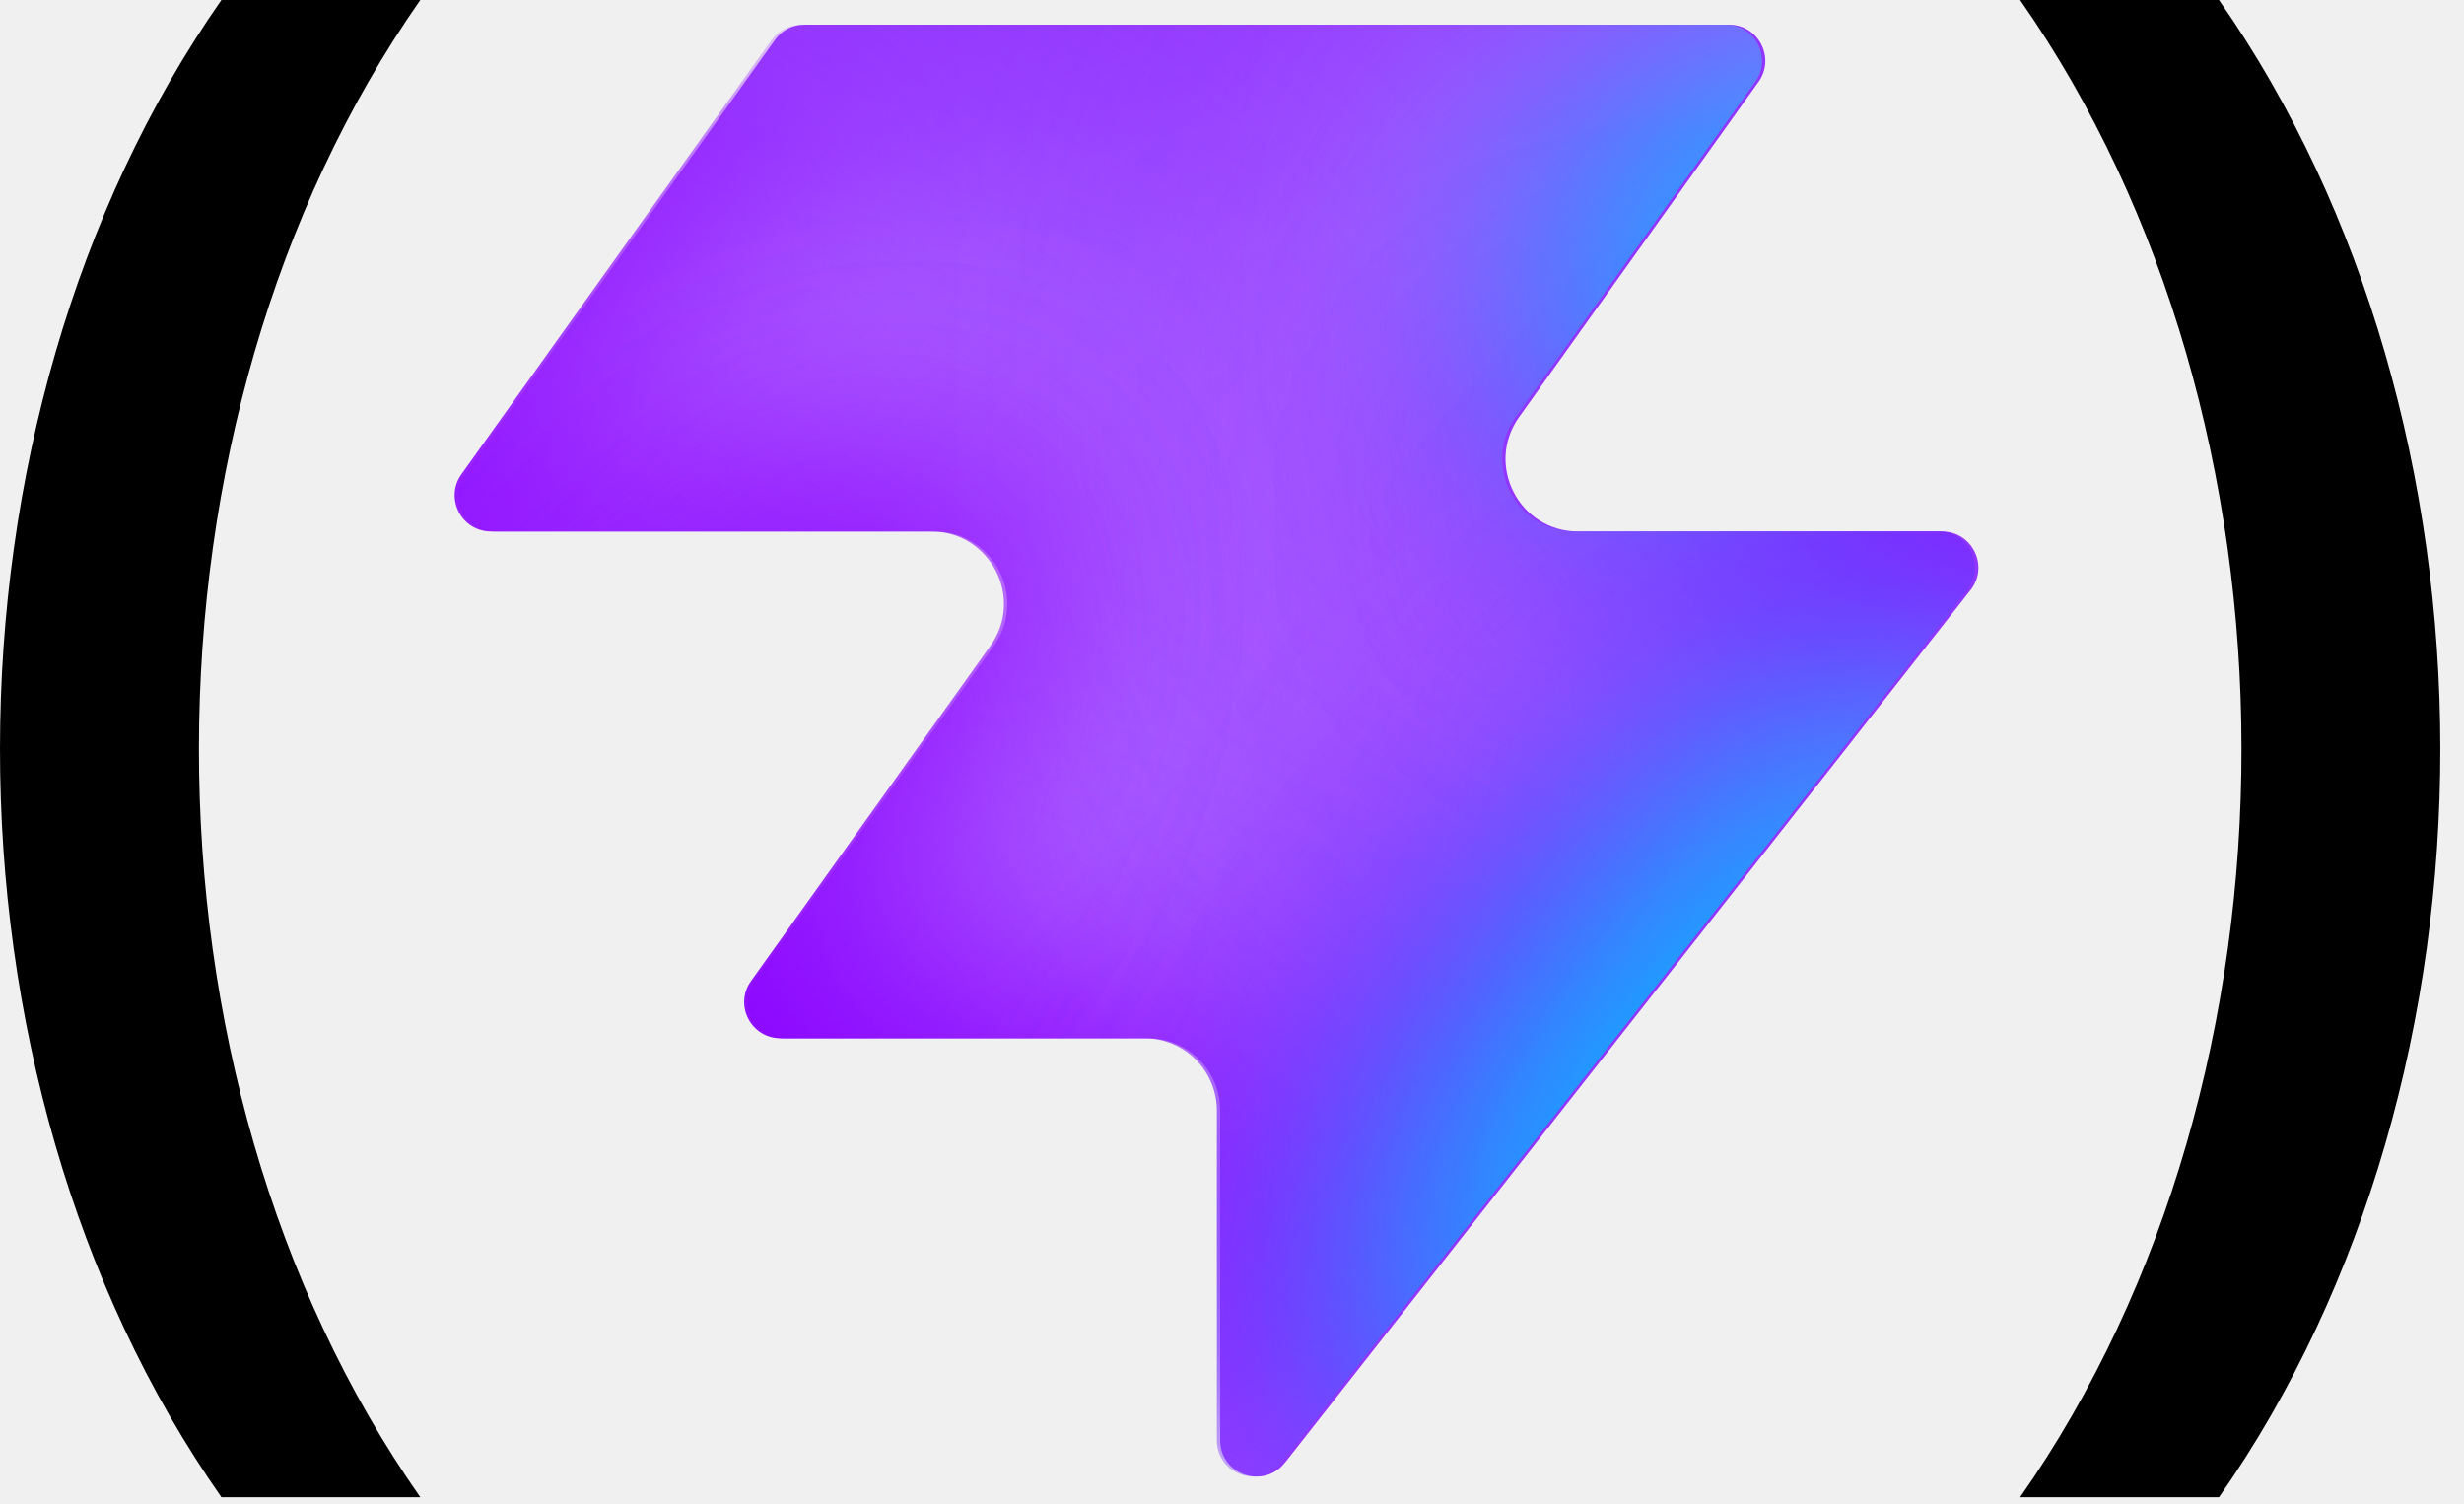
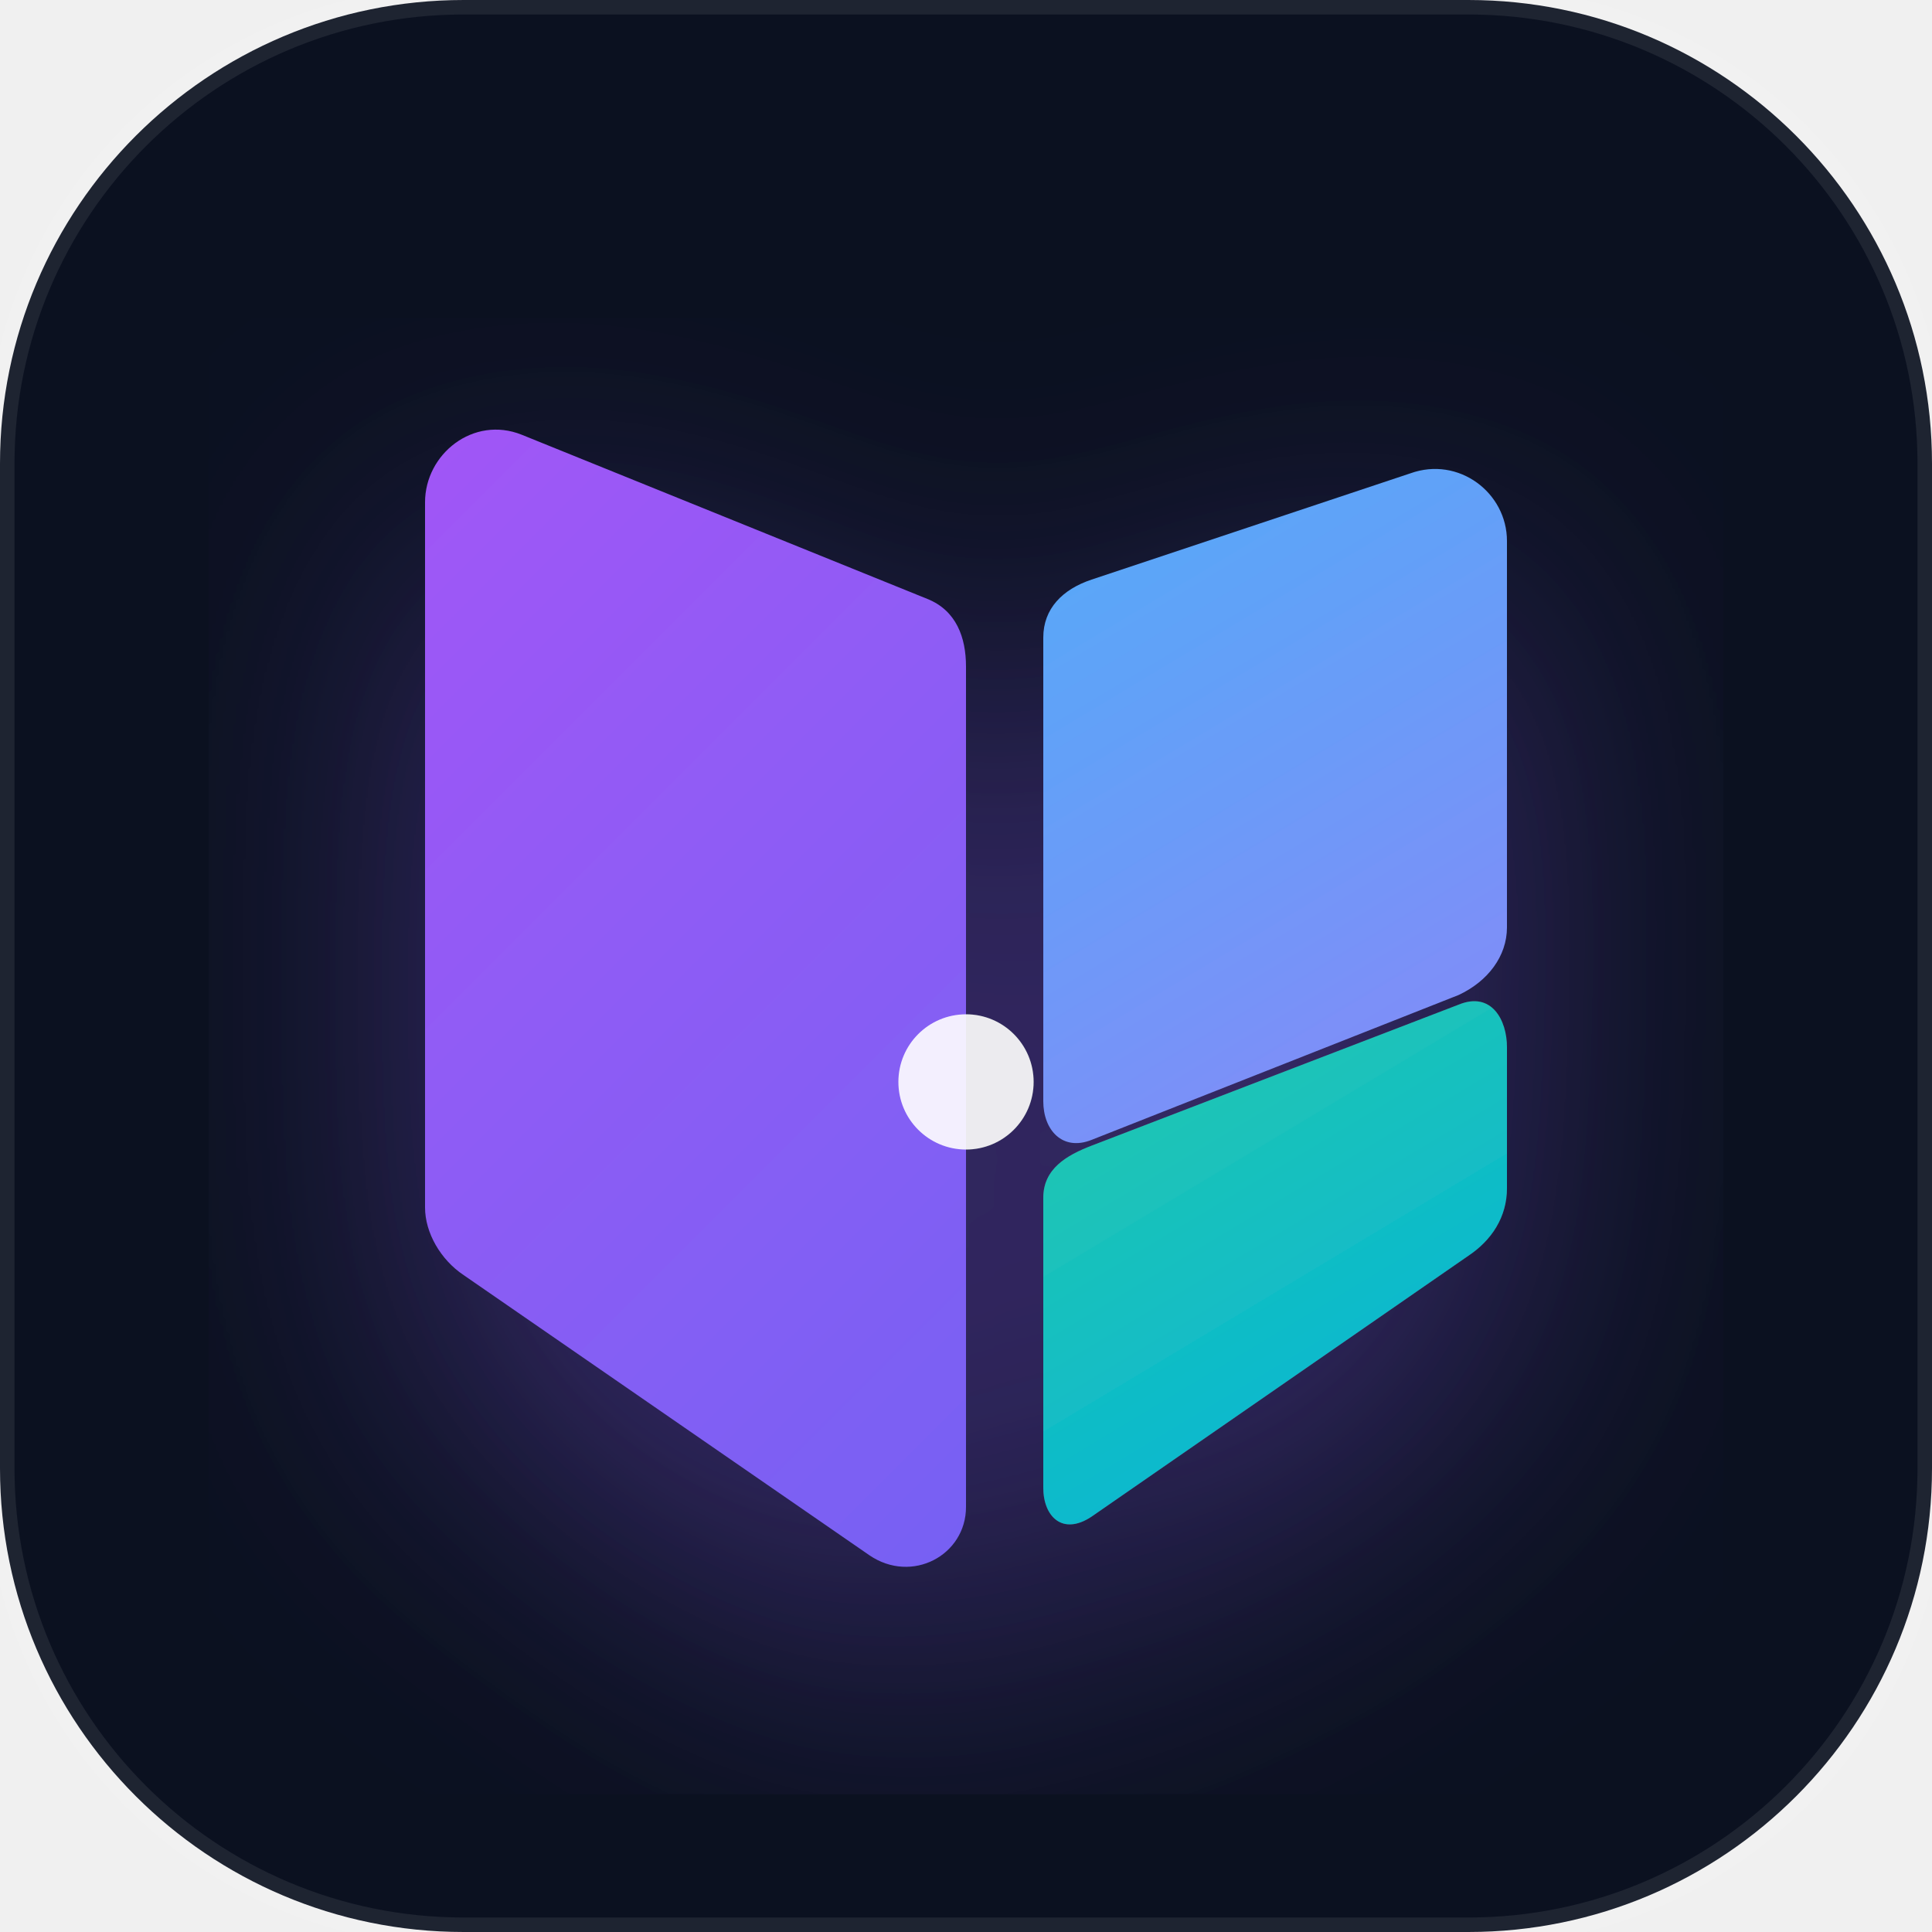
- <svg xmlns="http://www.w3.org/2000/svg" width="77" height="47" fill="none" aria-labelledby="vite-logo-title" viewBox="0 0 77 47">
-   <style>.parenthesis{fill:#000}@media (prefers-color-scheme:dark){.parenthesis{fill:#fff}}</style>
-   <path fill="#9135ff" d="M40.151 45.71c-.663.844-2.02.374-2.02-.699V34.708a2.26 2.26 0 0 0-2.262-2.262H24.493c-.92 0-1.457-1.04-.92-1.788l7.479-10.471c1.07-1.498 0-3.578-1.842-3.578H15.443c-.92 0-1.456-1.04-.92-1.788l9.696-13.576c.213-.297.556-.474.92-.474h28.894c.92 0 1.456 1.04.92 1.788l-7.48 10.472c-1.07 1.497 0 3.578 1.842 3.578h11.376c.944 0 1.474 1.087.89 1.83L40.153 45.712z" />
-   <mask id="a" width="48" height="47" x="14" y="0" maskUnits="userSpaceOnUse" style="mask-type:alpha">
-     <path fill="#000" d="M40.047 45.71c-.663.843-2.02.374-2.02-.699V34.708a2.26 2.26 0 0 0-2.262-2.262H24.389c-.92 0-1.457-1.04-.92-1.788l7.479-10.472c1.07-1.497 0-3.578-1.842-3.578H15.34c-.92 0-1.456-1.04-.92-1.788l9.696-13.575c.213-.297.556-.474.92-.474H53.93c.92 0 1.456 1.04.92 1.788L47.37 13.03c-1.07 1.498 0 3.578 1.842 3.578h11.376c.944 0 1.474 1.088.89 1.831L40.049 45.712z" />
-   </mask>
-   <g mask="url(#a)">
-     <g filter="url(#b)">
-       <ellipse cx="5.508" cy="14.704" fill="#eee6ff" rx="5.508" ry="14.704" transform="rotate(269.814 20.96 11.29)scale(-1 1)" />
-     </g>
-     <g filter="url(#c)">
-       <ellipse cx="10.399" cy="29.851" fill="#eee6ff" rx="10.399" ry="29.851" transform="rotate(89.814 -16.902 -8.275)scale(1 -1)" />
-     </g>
-     <g filter="url(#d)">
-       <ellipse cx="5.508" cy="30.487" fill="#8900ff" rx="5.508" ry="30.487" transform="rotate(89.814 -19.197 -7.127)scale(1 -1)" />
-     </g>
-     <g filter="url(#e)">
-       <ellipse cx="5.508" cy="30.599" fill="#8900ff" rx="5.508" ry="30.599" transform="rotate(89.814 -25.928 4.177)scale(1 -1)" />
-     </g>
-     <g filter="url(#f)">
-       <ellipse cx="5.508" cy="30.599" fill="#8900ff" rx="5.508" ry="30.599" transform="rotate(89.814 -25.738 5.52)scale(1 -1)" />
-     </g>
-     <g filter="url(#g)">
-       <ellipse cx="14.072" cy="22.078" fill="#eee6ff" rx="14.072" ry="22.078" transform="rotate(93.35 31.245 55.578)scale(-1 1)" />
-     </g>
-     <g filter="url(#h)">
-       <ellipse cx="3.47" cy="21.501" fill="#8900ff" rx="3.47" ry="21.501" transform="rotate(89.009 35.419 55.202)scale(-1 1)" />
-     </g>
-     <g filter="url(#i)">
-       <ellipse cx="3.47" cy="21.501" fill="#8900ff" rx="3.47" ry="21.501" transform="rotate(89.009 35.419 55.202)scale(-1 1)" />
-     </g>
-     <g filter="url(#j)">
-       <ellipse cx="14.592" cy="9.743" fill="#8900ff" rx="4.407" ry="29.108" transform="rotate(39.51 14.592 9.743)" />
-     </g>
-     <g filter="url(#k)">
-       <ellipse cx="61.728" cy="-5.321" fill="#8900ff" rx="4.407" ry="29.108" transform="rotate(37.892 61.728 -5.32)" />
-     </g>
-     <g filter="url(#l)">
-       <ellipse cx="55.618" cy="7.104" fill="#00c2ff" rx="5.971" ry="9.665" transform="rotate(37.892 55.618 7.104)" />
-     </g>
-     <g filter="url(#m)">
-       <ellipse cx="12.326" cy="39.103" fill="#8900ff" rx="4.407" ry="29.108" transform="rotate(37.892 12.326 39.103)" />
-     </g>
-     <g filter="url(#n)">
-       <ellipse cx="12.326" cy="39.103" fill="#8900ff" rx="4.407" ry="29.108" transform="rotate(37.892 12.326 39.103)" />
-     </g>
-     <g filter="url(#o)">
-       <ellipse cx="49.857" cy="30.678" fill="#8900ff" rx="4.407" ry="29.108" transform="rotate(37.892 49.857 30.678)" />
-     </g>
-     <g filter="url(#p)">
-       <ellipse cx="52.623" cy="33.171" fill="#00c2ff" rx="5.971" ry="15.297" transform="rotate(37.892 52.623 33.17)" />
-     </g>
-   </g>
-   <path d="M6.919 0c-9.198 13.166-9.252 33.575 0 46.789h6.215c-9.25-13.214-9.196-33.623 0-46.789zm62.424 0h-6.215c9.198 13.166 9.252 33.575 0 46.789h6.215c9.25-13.214 9.196-33.623 0-46.789" class="parenthesis" />
+ <svg xmlns="http://www.w3.org/2000/svg" viewBox="0 0 100 100" fill="none">
  <defs>
-     <filter id="b" width="60.045" height="41.654" x="-5.564" y="16.92" color-interpolation-filters="sRGB" filterUnits="userSpaceOnUse">
-       <feFlood flood-opacity="0" result="BackgroundImageFix" />
-       <feBlend in="SourceGraphic" in2="BackgroundImageFix" result="shape" />
-       <feGaussianBlur result="effect1_foregroundBlur_2002_17286" stdDeviation="7.659" />
-     </filter>
-     <filter id="c" width="90.34" height="51.437" x="-40.407" y="-6.762" color-interpolation-filters="sRGB" filterUnits="userSpaceOnUse">
-       <feFlood flood-opacity="0" result="BackgroundImageFix" />
-       <feBlend in="SourceGraphic" in2="BackgroundImageFix" result="shape" />
-       <feGaussianBlur result="effect1_foregroundBlur_2002_17286" stdDeviation="7.659" />
-     </filter>
-     <filter id="d" width="79.355" height="29.4" x="-35.435" y="2.801" color-interpolation-filters="sRGB" filterUnits="userSpaceOnUse">
-       <feFlood flood-opacity="0" result="BackgroundImageFix" />
-       <feBlend in="SourceGraphic" in2="BackgroundImageFix" result="shape" />
-       <feGaussianBlur result="effect1_foregroundBlur_2002_17286" stdDeviation="4.596" />
-     </filter>
-     <filter id="e" width="79.579" height="29.4" x="-30.84" y="20.8" color-interpolation-filters="sRGB" filterUnits="userSpaceOnUse">
-       <feFlood flood-opacity="0" result="BackgroundImageFix" />
-       <feBlend in="SourceGraphic" in2="BackgroundImageFix" result="shape" />
-       <feGaussianBlur result="effect1_foregroundBlur_2002_17286" stdDeviation="4.596" />
-     </filter>
-     <filter id="f" width="79.579" height="29.4" x="-29.307" y="21.949" color-interpolation-filters="sRGB" filterUnits="userSpaceOnUse">
-       <feFlood flood-opacity="0" result="BackgroundImageFix" />
-       <feBlend in="SourceGraphic" in2="BackgroundImageFix" result="shape" />
-       <feGaussianBlur result="effect1_foregroundBlur_2002_17286" stdDeviation="4.596" />
-     </filter>
-     <filter id="g" width="74.749" height="58.852" x="29.961" y="-17.13" color-interpolation-filters="sRGB" filterUnits="userSpaceOnUse">
-       <feFlood flood-opacity="0" result="BackgroundImageFix" />
-       <feBlend in="SourceGraphic" in2="BackgroundImageFix" result="shape" />
-       <feGaussianBlur result="effect1_foregroundBlur_2002_17286" stdDeviation="7.659" />
-     </filter>
-     <filter id="h" width="61.377" height="25.362" x="37.754" y="3.055" color-interpolation-filters="sRGB" filterUnits="userSpaceOnUse">
-       <feFlood flood-opacity="0" result="BackgroundImageFix" />
-       <feBlend in="SourceGraphic" in2="BackgroundImageFix" result="shape" />
-       <feGaussianBlur result="effect1_foregroundBlur_2002_17286" stdDeviation="4.596" />
-     </filter>
-     <filter id="i" width="61.377" height="25.362" x="37.754" y="3.055" color-interpolation-filters="sRGB" filterUnits="userSpaceOnUse">
-       <feFlood flood-opacity="0" result="BackgroundImageFix" />
-       <feBlend in="SourceGraphic" in2="BackgroundImageFix" result="shape" />
-       <feGaussianBlur result="effect1_foregroundBlur_2002_17286" stdDeviation="4.596" />
-     </filter>
-     <filter id="j" width="56.045" height="63.649" x="-13.43" y="-22.082" color-interpolation-filters="sRGB" filterUnits="userSpaceOnUse">
-       <feFlood flood-opacity="0" result="BackgroundImageFix" />
-       <feBlend in="SourceGraphic" in2="BackgroundImageFix" result="shape" />
-       <feGaussianBlur result="effect1_foregroundBlur_2002_17286" stdDeviation="4.596" />
-     </filter>
-     <filter id="k" width="54.814" height="64.646" x="34.321" y="-37.644" color-interpolation-filters="sRGB" filterUnits="userSpaceOnUse">
-       <feFlood flood-opacity="0" result="BackgroundImageFix" />
-       <feBlend in="SourceGraphic" in2="BackgroundImageFix" result="shape" />
-       <feGaussianBlur result="effect1_foregroundBlur_2002_17286" stdDeviation="4.596" />
-     </filter>
-     <filter id="l" width="33.541" height="35.313" x="38.847" y="-10.552" color-interpolation-filters="sRGB" filterUnits="userSpaceOnUse">
-       <feFlood flood-opacity="0" result="BackgroundImageFix" />
-       <feBlend in="SourceGraphic" in2="BackgroundImageFix" result="shape" />
-       <feGaussianBlur result="effect1_foregroundBlur_2002_17286" stdDeviation="4.596" />
-     </filter>
-     <filter id="m" width="54.814" height="64.646" x="-15.081" y="6.78" color-interpolation-filters="sRGB" filterUnits="userSpaceOnUse">
-       <feFlood flood-opacity="0" result="BackgroundImageFix" />
-       <feBlend in="SourceGraphic" in2="BackgroundImageFix" result="shape" />
-       <feGaussianBlur result="effect1_foregroundBlur_2002_17286" stdDeviation="4.596" />
-     </filter>
-     <filter id="n" width="54.814" height="64.646" x="-15.081" y="6.78" color-interpolation-filters="sRGB" filterUnits="userSpaceOnUse">
-       <feFlood flood-opacity="0" result="BackgroundImageFix" />
-       <feBlend in="SourceGraphic" in2="BackgroundImageFix" result="shape" />
-       <feGaussianBlur result="effect1_foregroundBlur_2002_17286" stdDeviation="4.596" />
-     </filter>
-     <filter id="o" width="54.814" height="64.646" x="22.45" y="-1.645" color-interpolation-filters="sRGB" filterUnits="userSpaceOnUse">
-       <feFlood flood-opacity="0" result="BackgroundImageFix" />
-       <feBlend in="SourceGraphic" in2="BackgroundImageFix" result="shape" />
-       <feGaussianBlur result="effect1_foregroundBlur_2002_17286" stdDeviation="4.596" />
-     </filter>
-     <filter id="p" width="39.409" height="43.623" x="32.919" y="11.36" color-interpolation-filters="sRGB" filterUnits="userSpaceOnUse">
-       <feFlood flood-opacity="0" result="BackgroundImageFix" />
-       <feBlend in="SourceGraphic" in2="BackgroundImageFix" result="shape" />
-       <feGaussianBlur result="effect1_foregroundBlur_2002_17286" stdDeviation="4.596" />
+     <linearGradient id="shield-grad-main" x1="15" y1="15" x2="85" y2="85" gradientUnits="userSpaceOnUse">
+       <stop offset="0%" stop-color="#a855f7" />
+       <stop offset="100%" stop-color="#6366f1" />
+     </linearGradient>
+     <linearGradient id="shield-grad-cyan" x1="20" y1="20" x2="50" y2="70" gradientUnits="userSpaceOnUse">
+       <stop offset="0%" stop-color="#38bdf8" />
+       <stop offset="100%" stop-color="#818cf8" />
+     </linearGradient>
+     <linearGradient id="shield-grad-emerald" x1="50" y1="20" x2="80" y2="70" gradientUnits="userSpaceOnUse">
+       <stop offset="0%" stop-color="#4ade80" />
+       <stop offset="100%" stop-color="#06b6d4" />
+     </linearGradient>
+     <filter id="shield-glow" x="-20%" y="-20%" width="140%" height="140%">
+       <feDropShadow dx="0" dy="6" stdDeviation="8" flood-color="#8b5cf6" flood-opacity="0.35" />
    </filter>
  </defs>
+   <rect width="100" height="100" rx="24" fill="#0b1120" stroke="rgba(255,255,255,0.08)" stroke-width="1.5" />
+   <g filter="url(#shield-glow)">
+     <path d="M 22 26 C 22 23.5 24.5 21.5 27 22.5 L 48 31 C 49.5 31.6 50 33 50 34.5 L 50 78 C 50 80.5 47.2 82 45 80.5 L 24 66 C 22.8 65.2 22 63.8 22 62.5 Z" fill="url(#shield-grad-main)" />
+     <path d="M 54 33 C 54 31.5 55 30.5 56.5 30 L 73 24.5 C 75.5 23.6 78 25.5 78 28 L 78 48 C 78 49.5 77 50.8 75.5 51.5 L 56.5 59 C 55 59.6 54 58.5 54 57 Z" fill="url(#shield-grad-cyan)" />
+     <path d="M 54 62 C 54 60.5 55.2 59.8 56.5 59.3 L 75.5 52 C 77.2 51.3 78 52.8 78 54.2 L 78 61.5 C 78 63 77.2 64.2 76 65 L 56.5 78.5 C 55 79.5 54 78.5 54 77 Z" fill="url(#shield-grad-emerald)" />
+     <circle cx="50" cy="56" r="3.5" fill="#ffffff" opacity="0.9" />
+   </g>
</svg>
